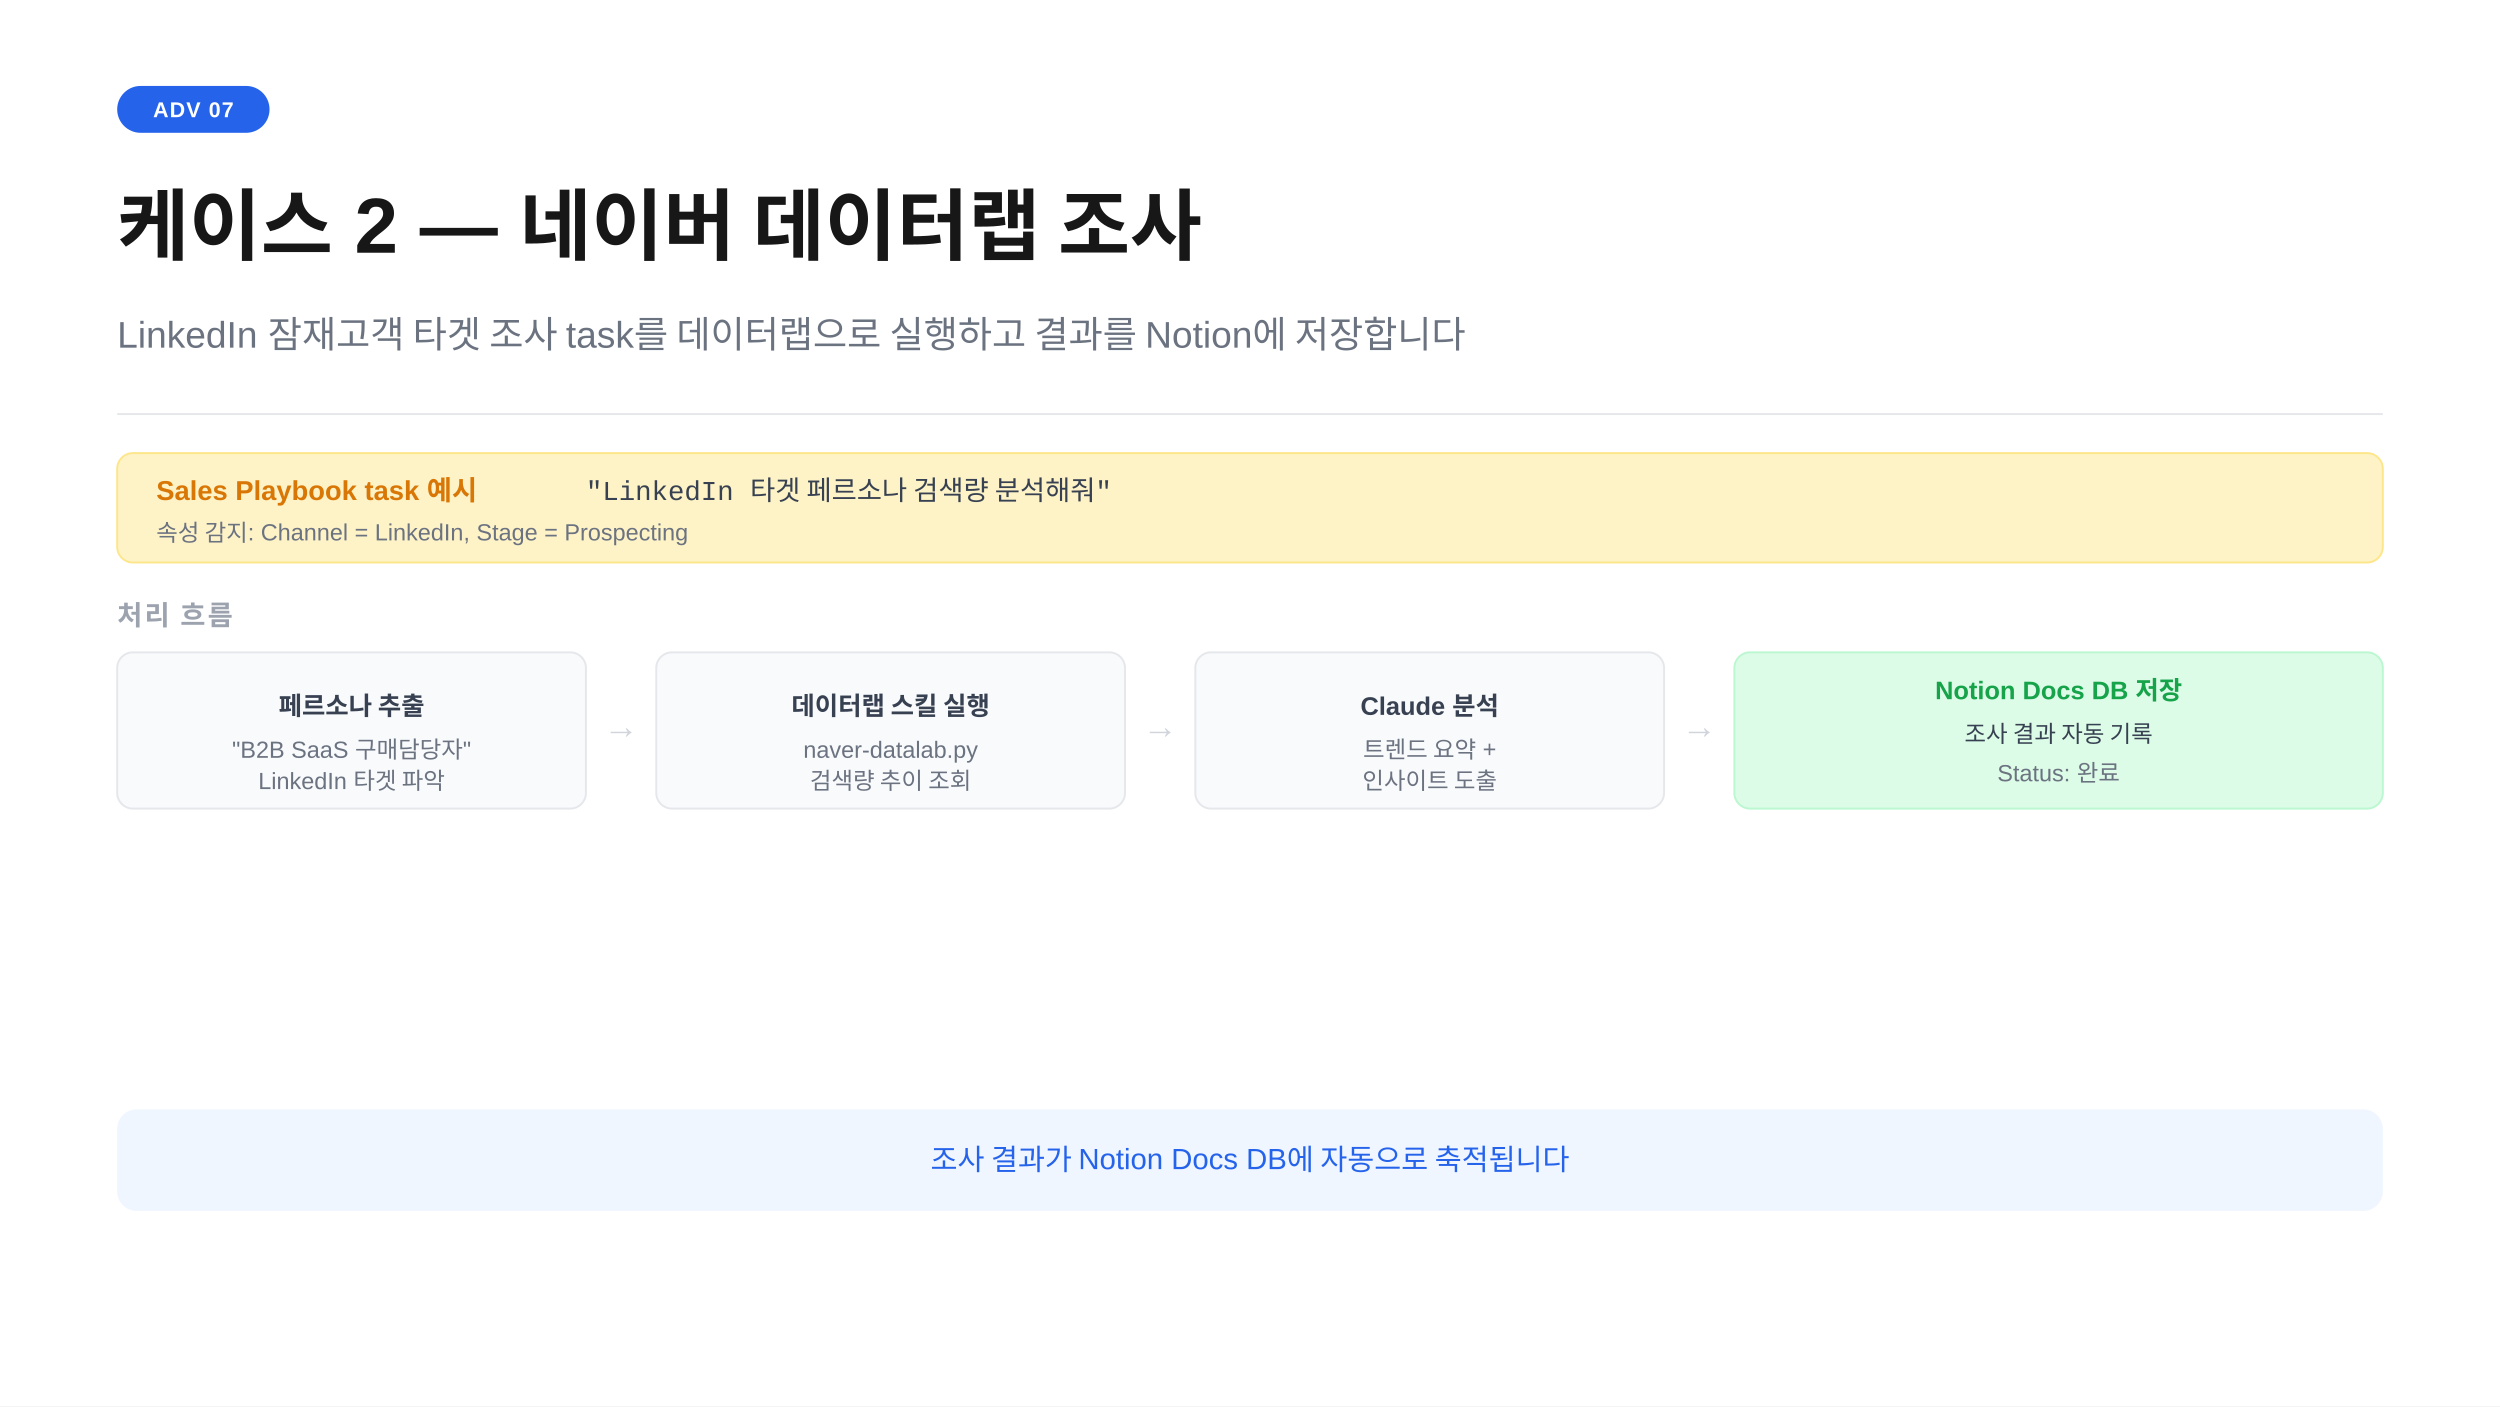
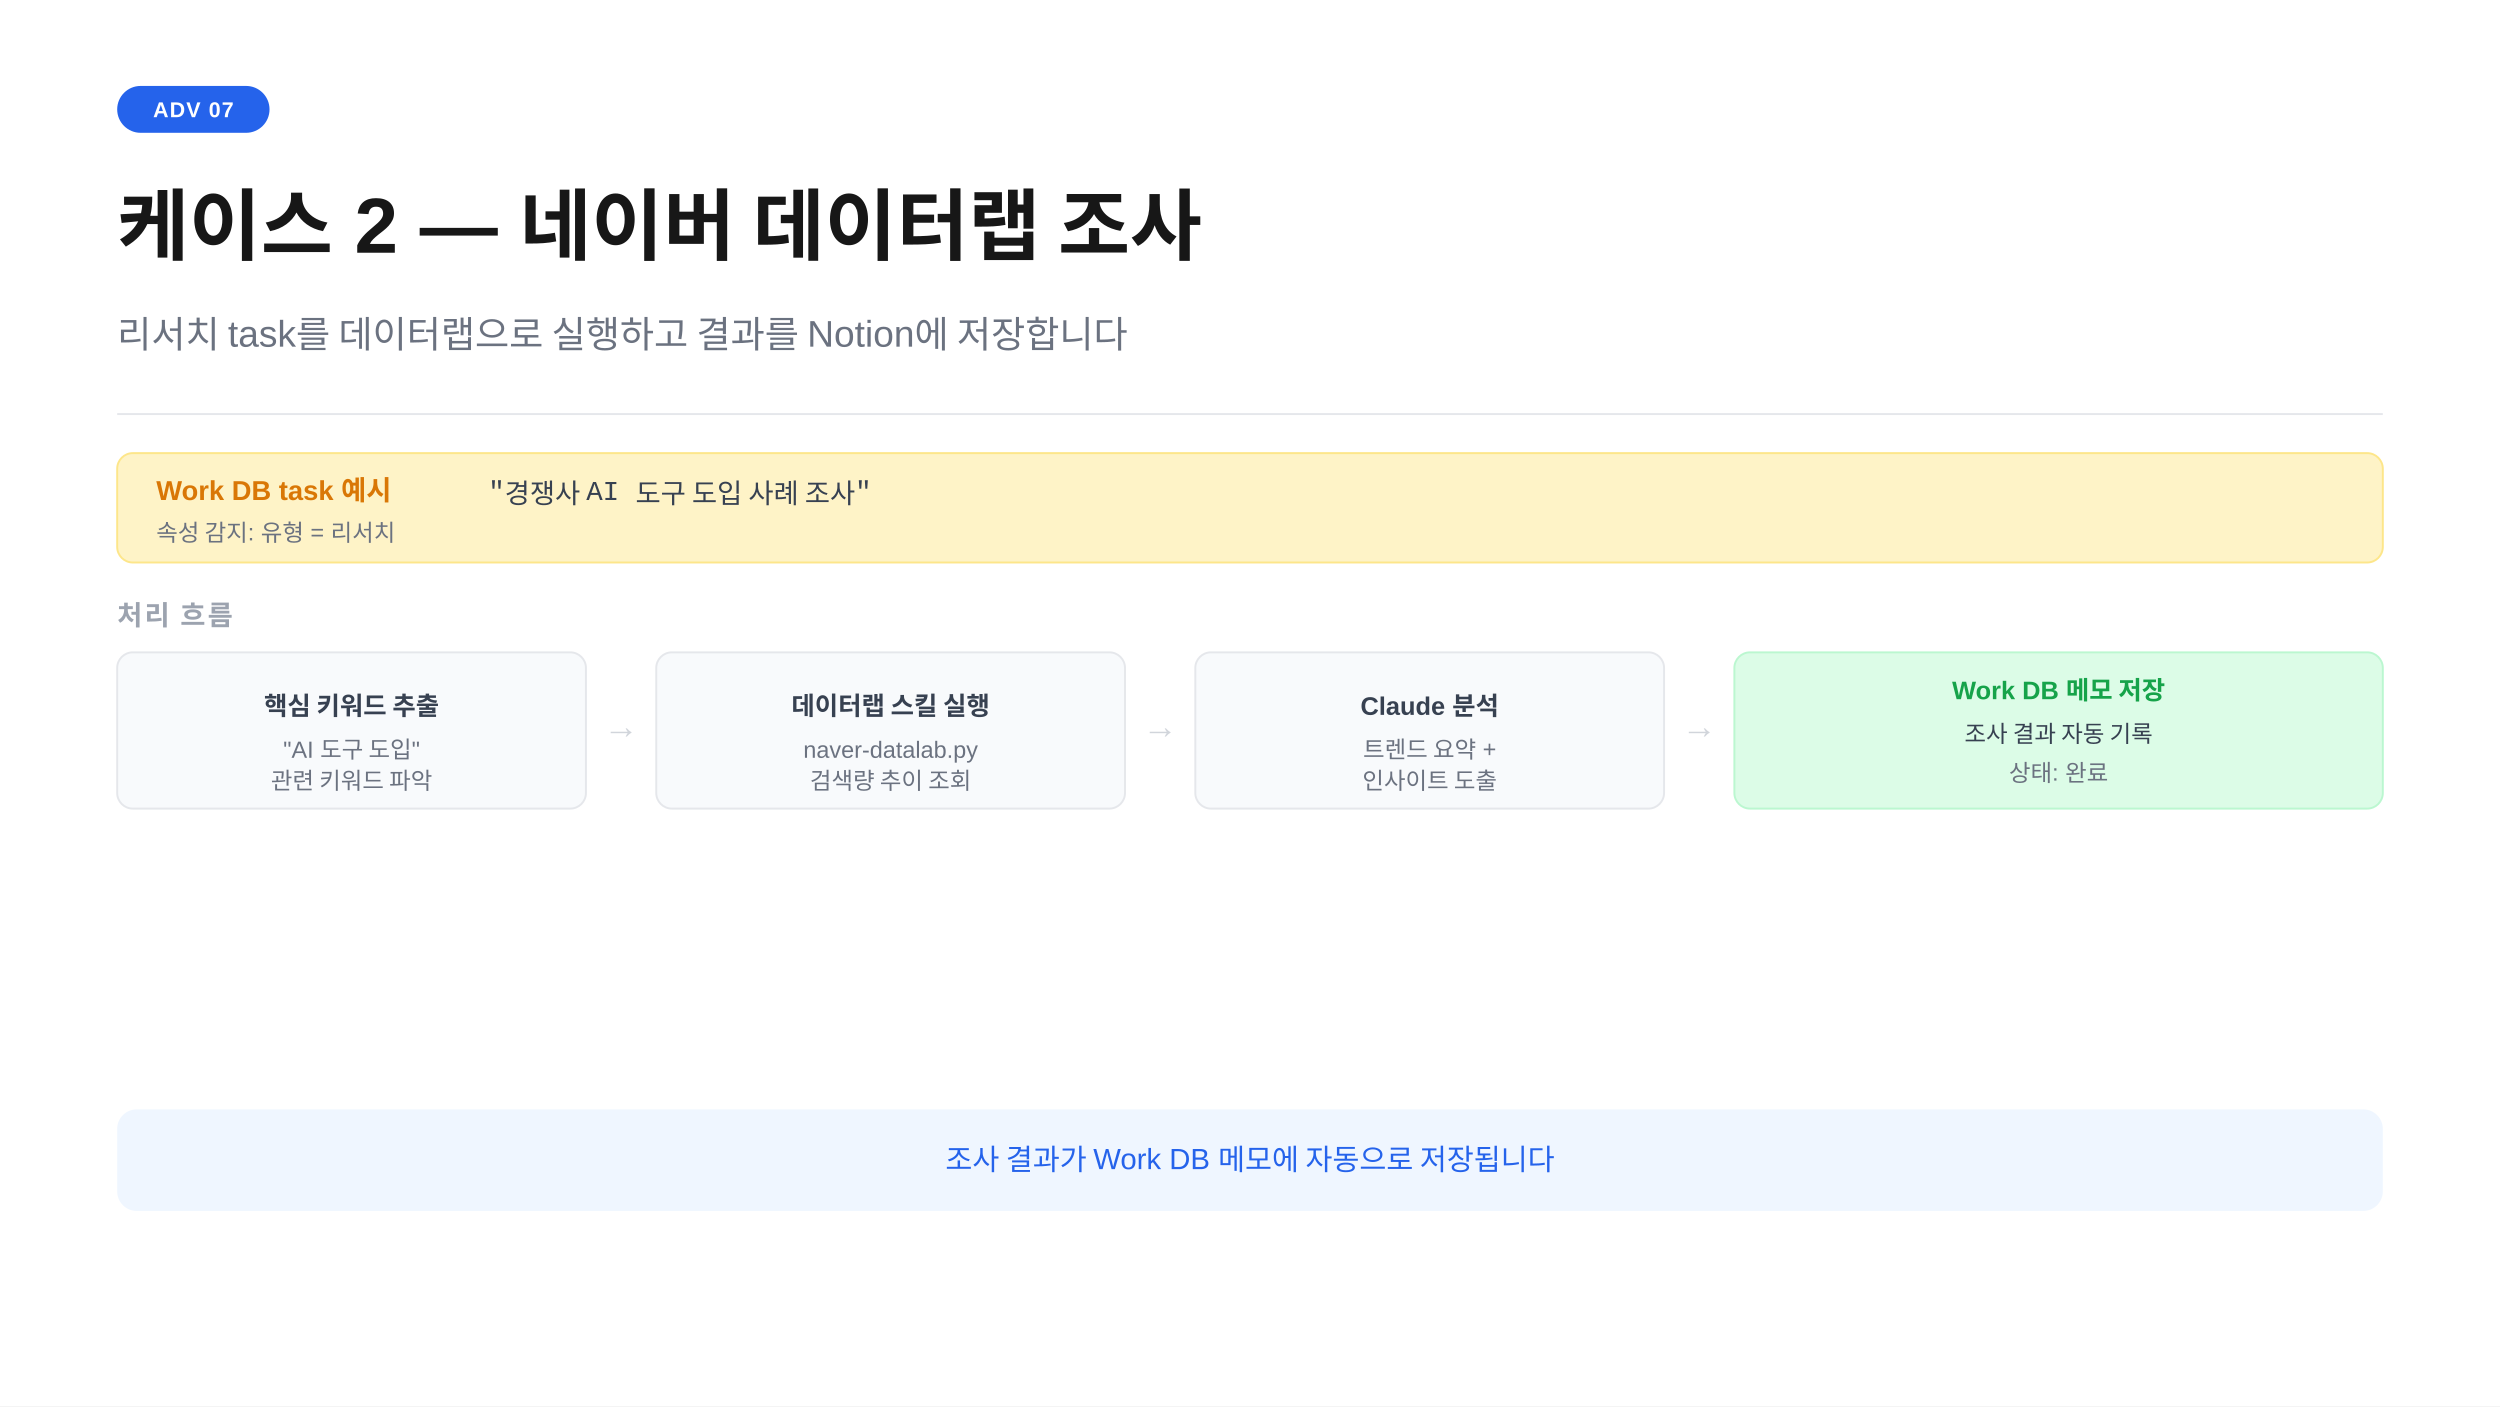
<svg xmlns="http://www.w3.org/2000/svg" width="1280" height="720" viewBox="0 0 1280 720">
  <rect width="1280" height="720" fill="#ffffff" />
  <rect x="60" y="44" width="78" height="24" rx="12" fill="#2563eb" />
  <text x="99" y="60" text-anchor="middle" font-family="-apple-system,BlinkMacSystemFont,'Segoe UI',Arial,sans-serif" font-size="11" font-weight="700" fill="#ffffff" letter-spacing="0.05em">ADV 07</text>
  <text x="60" y="130" font-family="-apple-system,BlinkMacSystemFont,'Segoe UI',Arial,sans-serif" font-size="40" font-weight="700" fill="#171717">케이스 2 — 네이버 데이터랩 조사</text>
-   <text x="60" y="178" font-family="-apple-system,BlinkMacSystemFont,'Segoe UI',Arial,sans-serif" font-size="19" fill="#6b7280">LinkedIn 잠재고객 타겟 조사 task를 데이터랩으로 실행하고 결과를 Notion에 저장합니다</text>
+   <text x="60" y="178" font-family="-apple-system,BlinkMacSystemFont,'Segoe UI',Arial,sans-serif" font-size="19" fill="#6b7280">리서치 task를 데이터랩으로 실행하고 결과를 Notion에 저장합니다</text>
  <line x1="60" y1="212" x2="1220" y2="212" stroke="#e5e7eb" stroke-width="1" />
  <rect x="60" y="232" width="1160" height="56" rx="8" fill="#fef3c7" stroke="#fde68a" stroke-width="1" />
-   <text x="80" y="256" font-family="-apple-system,BlinkMacSystemFont,'Segoe UI',Arial,sans-serif" font-size="14" font-weight="700" fill="#d97706">Sales Playbook task 예시</text>
-   <text x="300" y="256" font-family="'Courier New',Courier,monospace" font-size="14" fill="#374151">"LinkedIn 타겟 페르소나 검색량 분석해줘"</text>
-   <text x="80" y="277" font-family="-apple-system,BlinkMacSystemFont,'Segoe UI',Arial,sans-serif" font-size="12" fill="#6b7280">속성 감지: Channel = LinkedIn, Stage = Prospecting</text>
+   <text x="80" y="256" font-family="-apple-system,BlinkMacSystemFont,'Segoe UI',Arial,sans-serif" font-size="14" font-weight="700" fill="#d97706">Work DB task 예시</text>
+   <text x="250" y="256" font-family="'Courier New',Courier,monospace" font-size="14" fill="#374151">"경쟁사 AI 도구 도입 사례 조사"</text>
+   <text x="80" y="277" font-family="-apple-system,BlinkMacSystemFont,'Segoe UI',Arial,sans-serif" font-size="12" fill="#6b7280">속성 감지: 유형 = 리서치</text>
  <text x="60" y="320" font-family="-apple-system,BlinkMacSystemFont,'Segoe UI',Arial,sans-serif" font-size="14" font-weight="600" fill="#9ca3af" letter-spacing="0.08em">처리 흐름</text>
  <rect x="60" y="334" width="240" height="80" rx="8" fill="#f8fafc" stroke="#e5e7eb" stroke-width="1" />
-   <text x="180" y="366" text-anchor="middle" font-family="-apple-system,BlinkMacSystemFont,'Segoe UI',Arial,sans-serif" font-size="13" font-weight="700" fill="#374151">페르소나 추출</text>
-   <text x="180" y="388" text-anchor="middle" font-family="-apple-system,BlinkMacSystemFont,'Segoe UI',Arial,sans-serif" font-size="12" fill="#6b7280">"B2B SaaS 구매담당자"</text>
-   <text x="180" y="404" text-anchor="middle" font-family="-apple-system,BlinkMacSystemFont,'Segoe UI',Arial,sans-serif" font-size="12" fill="#6b7280">LinkedIn 타겟 파악</text>
+   <text x="180" y="366" text-anchor="middle" font-family="-apple-system,BlinkMacSystemFont,'Segoe UI',Arial,sans-serif" font-size="13" font-weight="700" fill="#374151">핵심 키워드 추출</text>
+   <text x="180" y="388" text-anchor="middle" font-family="-apple-system,BlinkMacSystemFont,'Segoe UI',Arial,sans-serif" font-size="12" fill="#6b7280">"AI 도구 도입"</text>
+   <text x="180" y="404" text-anchor="middle" font-family="-apple-system,BlinkMacSystemFont,'Segoe UI',Arial,sans-serif" font-size="12" fill="#6b7280">관련 키워드 파악</text>
  <text x="318" y="378" text-anchor="middle" font-family="-apple-system,BlinkMacSystemFont,'Segoe UI',Arial,sans-serif" font-size="18" fill="#d1d5db">→</text>
  <rect x="336" y="334" width="240" height="80" rx="8" fill="#f8fafc" stroke="#e5e7eb" stroke-width="1" />
  <text x="456" y="366" text-anchor="middle" font-family="-apple-system,BlinkMacSystemFont,'Segoe UI',Arial,sans-serif" font-size="13" font-weight="700" fill="#374151">데이터랩 스킬 실행</text>
  <text x="456" y="388" text-anchor="middle" font-family="-apple-system,BlinkMacSystemFont,'Segoe UI',Arial,sans-serif" font-size="12" fill="#6b7280">naver-datalab.py</text>
  <text x="456" y="404" text-anchor="middle" font-family="-apple-system,BlinkMacSystemFont,'Segoe UI',Arial,sans-serif" font-size="12" fill="#6b7280">검색량 추이 조회</text>
  <text x="594" y="378" text-anchor="middle" font-family="-apple-system,BlinkMacSystemFont,'Segoe UI',Arial,sans-serif" font-size="18" fill="#d1d5db">→</text>
  <rect x="612" y="334" width="240" height="80" rx="8" fill="#f8fafc" stroke="#e5e7eb" stroke-width="1" />
  <text x="732" y="366" text-anchor="middle" font-family="-apple-system,BlinkMacSystemFont,'Segoe UI',Arial,sans-serif" font-size="13" font-weight="700" fill="#374151">Claude 분석</text>
  <text x="732" y="388" text-anchor="middle" font-family="-apple-system,BlinkMacSystemFont,'Segoe UI',Arial,sans-serif" font-size="12" fill="#6b7280">트렌드 요약 +</text>
  <text x="732" y="404" text-anchor="middle" font-family="-apple-system,BlinkMacSystemFont,'Segoe UI',Arial,sans-serif" font-size="12" fill="#6b7280">인사이트 도출</text>
  <text x="870" y="378" text-anchor="middle" font-family="-apple-system,BlinkMacSystemFont,'Segoe UI',Arial,sans-serif" font-size="18" fill="#d1d5db">→</text>
  <rect x="888" y="334" width="332" height="80" rx="8" fill="#dcfce7" stroke="#bbf7d0" stroke-width="1" />
-   <text x="1054" y="358" text-anchor="middle" font-family="-apple-system,BlinkMacSystemFont,'Segoe UI',Arial,sans-serif" font-size="13" font-weight="700" fill="#16a34a">Notion Docs DB 저장</text>
+   <text x="1054" y="358" text-anchor="middle" font-family="-apple-system,BlinkMacSystemFont,'Segoe UI',Arial,sans-serif" font-size="13" font-weight="700" fill="#16a34a">Work DB 메모 저장</text>
  <text x="1054" y="380" text-anchor="middle" font-family="-apple-system,BlinkMacSystemFont,'Segoe UI',Arial,sans-serif" font-size="12" fill="#374151">조사 결과 자동 기록</text>
-   <text x="1054" y="400" text-anchor="middle" font-family="-apple-system,BlinkMacSystemFont,'Segoe UI',Arial,sans-serif" font-size="12" fill="#6b7280">Status: 완료</text>
+   <text x="1054" y="400" text-anchor="middle" font-family="-apple-system,BlinkMacSystemFont,'Segoe UI',Arial,sans-serif" font-size="12" fill="#6b7280">상태: 완료</text>
  <rect x="60" y="568" width="1160" height="52" rx="10" fill="#eff6ff" />
-   <text x="640" y="599" text-anchor="middle" font-family="-apple-system,BlinkMacSystemFont,'Segoe UI',Arial,sans-serif" font-size="15" fill="#2563eb">조사 결과가 Notion Docs DB에 자동으로 축적됩니다</text>
+   <text x="640" y="599" text-anchor="middle" font-family="-apple-system,BlinkMacSystemFont,'Segoe UI',Arial,sans-serif" font-size="15" fill="#2563eb">조사 결과가 Work DB 메모에 자동으로 저장됩니다</text>
</svg>
